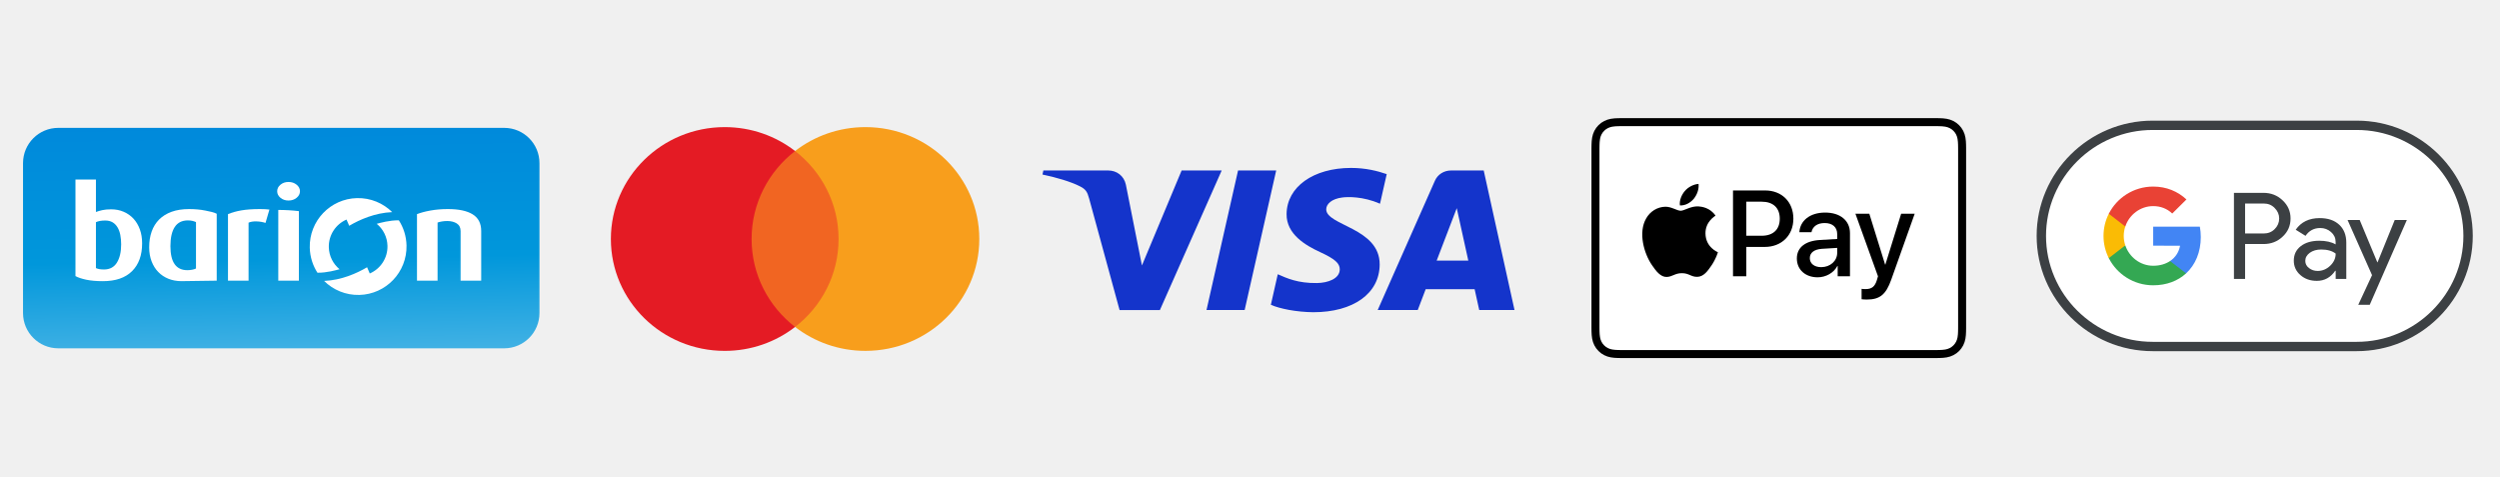
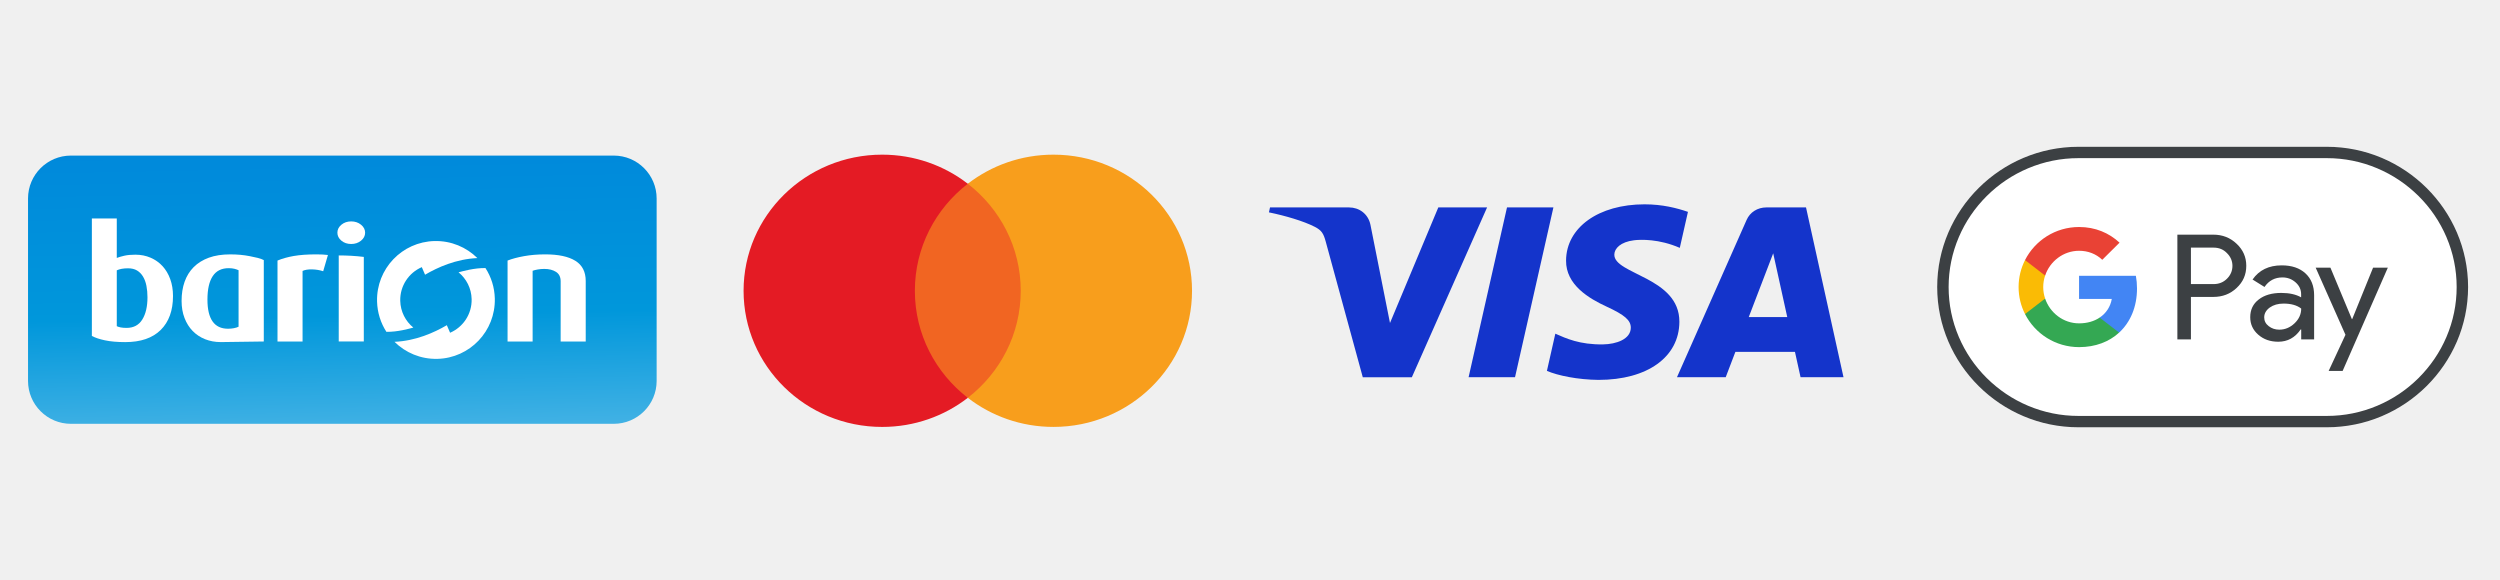
- <svg xmlns="http://www.w3.org/2000/svg" width="567" height="108" viewBox="0 0 567 108" fill="none">
+ <svg xmlns="http://www.w3.org/2000/svg" width="466" height="108" viewBox="0 0 466 108" fill="none">
  <g clip-path="url(#clip0_4284_282)">
    <path d="M122.398 29H5.224V79H122.398V29Z" fill="url(#paint0_linear_4284_282)" />
    <path d="M104.506 63.656V52.437C104.506 51.628 104.214 51.041 103.635 50.676C103.054 50.31 102.332 50.127 101.465 50.127C101.04 50.127 100.636 50.161 100.249 50.228C99.862 50.295 99.539 50.377 99.281 50.474V63.656H94.61V48.568C95.439 48.24 96.461 47.967 97.677 47.747C98.895 47.526 100.212 47.415 101.632 47.415C104.083 47.415 105.953 47.812 107.244 48.612C108.533 49.409 109.179 50.665 109.179 52.378V63.656H104.506Z" fill="white" />
    <path d="M63.14 63.654V47.612C64.698 47.612 66.28 47.699 67.813 47.888V63.652H63.14V63.654Z" fill="white" />
    <path d="M68.059 43.375C68.059 43.951 67.805 44.447 67.299 44.861C66.793 45.275 66.181 45.48 65.461 45.48C64.74 45.48 64.132 45.275 63.636 44.861C63.139 44.447 62.889 43.951 62.889 43.375C62.889 42.799 63.139 42.303 63.636 41.889C64.134 41.475 64.742 41.269 65.461 41.269C66.179 41.269 66.791 41.475 67.299 41.889C67.805 42.303 68.059 42.799 68.059 43.375Z" fill="white" />
    <path d="M60.24 50.558C59.594 50.346 58.907 50.23 58.18 50.214C57.451 50.195 56.858 50.291 56.398 50.502V63.656H51.727V48.568C52.593 48.203 53.603 47.919 54.752 47.717C55.904 47.516 57.318 47.415 58.996 47.415C59.365 47.415 59.752 47.423 60.159 47.444C60.565 47.463 60.885 47.492 61.127 47.53L60.242 50.558H60.24Z" fill="white" />
    <path d="M32.247 55.174C32.247 57.885 31.482 59.997 29.952 61.507C28.421 63.016 26.22 63.77 23.344 63.77C21.869 63.77 20.612 63.661 19.57 63.438C18.529 63.218 17.713 62.943 17.123 62.617V40.722H21.767V48.078C22.174 47.925 22.653 47.786 23.204 47.66C23.758 47.536 24.431 47.473 25.222 47.473C26.255 47.473 27.205 47.66 28.071 48.036C28.938 48.41 29.679 48.935 30.297 49.608C30.914 50.282 31.395 51.089 31.734 52.033C32.076 52.974 32.247 54.023 32.247 55.176M27.49 55.437C27.49 54.668 27.426 53.951 27.297 53.287C27.167 52.623 26.957 52.047 26.661 51.556C26.366 51.066 25.993 50.686 25.541 50.417C25.089 50.148 24.531 50.013 23.869 50.013C23.002 50.013 22.303 50.139 21.767 50.39V60.803C21.97 60.9 22.219 60.976 22.513 61.035C22.809 61.091 23.167 61.121 23.592 61.121C24.902 61.121 25.876 60.602 26.522 59.564C27.167 58.526 27.488 57.149 27.488 55.439" fill="white" />
    <path d="M49.167 63.654C49.167 63.654 41.826 63.765 41.162 63.765C40.096 63.765 39.117 63.584 38.219 63.225C37.324 62.864 36.551 62.353 35.908 61.689C35.264 61.027 34.758 60.222 34.396 59.277C34.031 58.331 33.848 57.264 33.848 56.074C33.848 54.767 34.035 53.584 34.41 52.521C34.783 51.46 35.349 50.546 36.105 49.787C36.864 49.027 37.807 48.442 38.938 48.031C40.066 47.623 41.389 47.417 42.903 47.417C44.229 47.417 45.454 47.528 46.574 47.753C47.694 47.978 48.555 48.148 49.171 48.48V63.654H49.167ZM44.469 50.371C44.263 50.273 44.011 50.187 43.713 50.107C43.415 50.029 43.048 49.989 42.62 49.989C41.293 49.989 40.302 50.487 39.648 51.481C38.994 52.477 38.667 53.929 38.667 55.839C38.667 59.466 39.948 61.277 42.507 61.277C42.882 61.277 43.244 61.243 43.6 61.174C43.956 61.107 44.246 61.012 44.469 60.897V50.369V50.371Z" fill="white" />
    <path d="M81.522 66.893C87.582 66.748 92.378 61.715 92.234 55.65C92.184 53.552 91.549 51.608 90.491 49.966C88.384 49.938 86.264 50.548 85.474 50.76C86.924 51.946 87.865 53.734 87.913 55.753C87.98 58.549 86.314 60.983 83.896 62.027C83.638 61.427 83.542 61.201 83.288 60.615C80.922 62.001 77.482 63.546 73.535 63.716C75.58 65.743 78.415 66.966 81.522 66.891" fill="white" />
    <path d="M80.995 44.93C74.933 45.075 70.139 50.108 70.283 56.171C70.333 58.269 70.966 60.213 72.026 61.855C74.133 61.886 76.253 61.271 77.043 61.063C75.595 59.877 74.652 58.089 74.606 56.07C74.54 53.274 76.206 50.84 78.623 49.796C78.879 50.398 78.977 50.622 79.231 51.208C81.595 49.822 85.037 48.277 88.984 48.107C86.939 46.082 84.102 44.857 80.997 44.932" fill="white" />
  </g>
  <path d="M191.696 34.25H169.092V74.149H191.696V34.25Z" fill="#F16522" />
  <path d="M170.531 54.202C170.531 46.108 174.388 38.899 180.398 34.252C176.004 30.855 170.46 28.828 164.433 28.828C150.169 28.828 138.602 40.188 138.602 54.204C138.602 68.221 150.166 79.58 164.433 79.58C170.46 79.58 176.004 77.553 180.398 74.156C174.391 69.509 170.531 62.3 170.531 54.206" fill="#E41B24" />
  <path d="M222.194 54.2C222.194 68.214 210.63 79.576 196.363 79.576C190.336 79.576 184.792 77.549 180.398 74.151C186.408 69.505 190.265 62.296 190.265 54.202C190.265 46.108 186.408 38.899 180.398 34.252C184.792 30.855 190.336 28.828 196.363 28.828C210.627 28.828 222.194 40.188 222.194 54.204" fill="#F89E1C" />
  <path d="M277.192 38.664L263.17 70.317H254.022L247.121 45.056C246.703 43.502 246.338 42.93 245.064 42.275C242.984 41.206 239.549 40.204 236.528 39.583L236.731 38.664H251.458C253.334 38.664 255.022 39.846 255.45 41.891L259.094 60.208L268.101 38.662H277.194L277.192 38.664ZM313.036 59.983C313.072 51.63 300.824 51.17 300.91 47.437C300.937 46.302 302.078 45.095 304.581 44.786C305.821 44.632 309.239 44.514 313.113 46.202L314.634 39.491C312.552 38.776 309.872 38.086 306.539 38.086C297.984 38.086 291.964 42.39 291.914 48.551C291.857 53.108 296.21 55.649 299.489 57.163C302.861 58.715 303.993 59.711 303.981 61.099C303.956 63.223 301.29 64.159 298.801 64.195C294.451 64.259 291.925 63.082 289.913 62.197L288.345 69.131C290.366 70.009 294.098 70.773 297.968 70.812C307.061 70.812 313.009 66.563 313.036 59.981M335.625 70.315H343.63L336.641 38.662H329.254C327.593 38.662 326.19 39.577 325.572 40.983L312.586 70.315H321.672L323.476 65.587H334.579L335.625 70.315ZM325.968 59.101L330.524 47.215L333.144 59.101H325.968ZM289.556 38.662L282.4 70.315H273.745L280.904 38.662H289.556Z" fill="#1434CB" />
-   <g clip-path="url(#clip1_4284_282)">
-     <path d="M438.48 26.792H368.704C368.413 26.792 368.122 26.792 367.832 26.794C367.587 26.795 367.342 26.798 367.098 26.805C366.564 26.819 366.026 26.851 365.499 26.945C364.964 27.042 364.466 27.199 363.98 27.446C363.502 27.689 363.065 28.007 362.686 28.386C362.306 28.765 361.989 29.202 361.746 29.68C361.498 30.166 361.341 30.664 361.245 31.2C361.15 31.727 361.118 32.265 361.104 32.798C361.097 33.043 361.095 33.288 361.093 33.532C361.091 33.823 361.092 34.113 361.092 34.404V73.596C361.092 73.887 361.091 74.177 361.093 74.469C361.095 74.713 361.097 74.958 361.104 75.202C361.118 75.735 361.15 76.273 361.245 76.8C361.341 77.336 361.498 77.834 361.746 78.32C361.989 78.798 362.306 79.235 362.686 79.614C363.065 79.994 363.502 80.311 363.98 80.554C364.466 80.802 364.964 80.959 365.499 81.055C366.026 81.149 366.564 81.181 367.098 81.196C367.342 81.201 367.587 81.205 367.832 81.206C368.122 81.208 368.413 81.208 368.704 81.208H438.48C438.77 81.208 439.061 81.208 439.351 81.206C439.596 81.205 439.84 81.201 440.086 81.196C440.618 81.181 441.157 81.149 441.685 81.055C442.219 80.959 442.717 80.802 443.203 80.554C443.682 80.311 444.118 79.994 444.498 79.614C444.876 79.235 445.194 78.798 445.438 78.32C445.686 77.834 445.843 77.336 445.938 76.8C446.033 76.273 446.064 75.735 446.078 75.202C446.085 74.958 446.088 74.713 446.09 74.469C446.092 74.177 446.092 73.887 446.092 73.596V34.404C446.092 34.113 446.092 33.823 446.09 33.532C446.088 33.288 446.085 33.043 446.078 32.798C446.064 32.265 446.033 31.727 445.938 31.2C445.843 30.664 445.686 30.166 445.438 29.68C445.194 29.202 444.876 28.765 444.498 28.386C444.118 28.007 443.682 27.689 443.203 27.446C442.717 27.199 442.219 27.042 441.685 26.945C441.157 26.851 440.618 26.819 440.086 26.805C439.84 26.798 439.596 26.795 439.351 26.794C439.061 26.792 438.77 26.792 438.48 26.792Z" fill="black" />
-     <path d="M438.48 28.606L439.338 28.607C439.571 28.609 439.803 28.611 440.037 28.618C440.444 28.629 440.919 28.651 441.363 28.73C441.748 28.8 442.072 28.905 442.382 29.063C442.688 29.219 442.969 29.423 443.214 29.668C443.46 29.914 443.664 30.195 443.822 30.505C443.979 30.813 444.084 31.134 444.153 31.523C444.232 31.961 444.254 32.438 444.265 32.848C444.272 33.079 444.275 33.31 444.276 33.546C444.278 33.832 444.278 34.118 444.278 34.404V73.596C444.278 73.882 444.278 74.168 444.276 74.46C444.275 74.691 444.272 74.922 444.265 75.153C444.254 75.562 444.232 76.039 444.152 76.483C444.084 76.865 443.979 77.187 443.821 77.497C443.664 77.806 443.46 78.086 443.215 78.331C442.969 78.578 442.689 78.781 442.379 78.938C442.071 79.095 441.748 79.201 441.366 79.27C440.914 79.35 440.418 79.372 440.045 79.382C439.81 79.388 439.576 79.391 439.337 79.392C439.051 79.394 438.765 79.394 438.48 79.394H368.704C368.7 79.394 368.696 79.394 368.692 79.394C368.41 79.394 368.128 79.394 367.84 79.392C367.606 79.391 367.372 79.388 367.147 79.383C366.765 79.372 366.269 79.35 365.82 79.27C365.435 79.201 365.112 79.095 364.8 78.936C364.493 78.78 364.214 78.577 363.967 78.33C363.722 78.086 363.519 77.806 363.362 77.497C363.204 77.188 363.099 76.865 363.03 76.477C362.95 76.034 362.928 75.559 362.917 75.154C362.911 74.921 362.908 74.689 362.907 74.458L362.906 73.776L362.906 73.596V34.404L362.906 34.224L362.907 33.544C362.908 33.312 362.911 33.079 362.917 32.847C362.928 32.441 362.95 31.966 363.031 31.519C363.099 31.135 363.204 30.812 363.363 30.502C363.519 30.195 363.722 29.914 363.968 29.668C364.213 29.423 364.494 29.22 364.803 29.062C365.111 28.905 365.435 28.8 365.82 28.73C366.263 28.651 366.739 28.629 367.147 28.618C367.379 28.611 367.612 28.609 367.843 28.607L368.704 28.606H438.48Z" fill="white" />
-     <path d="M384.296 45.094C385.024 44.184 385.518 42.962 385.388 41.713C384.322 41.766 383.022 42.416 382.27 43.327C381.594 44.107 380.996 45.38 381.151 46.577C382.347 46.681 383.542 45.979 384.296 45.094Z" fill="black" />
-     <path d="M385.374 46.81C383.637 46.707 382.161 47.796 381.331 47.796C380.501 47.796 379.231 46.863 377.857 46.888C376.069 46.914 374.41 47.925 373.503 49.533C371.637 52.749 373.011 57.521 374.825 60.14C375.707 61.436 376.769 62.864 378.168 62.812C379.491 62.76 380.009 61.956 381.616 61.956C383.222 61.956 383.689 62.812 385.089 62.786C386.541 62.76 387.448 61.49 388.329 60.192C389.34 58.715 389.754 57.288 389.78 57.21C389.754 57.184 386.981 56.12 386.956 52.93C386.929 50.26 389.133 48.989 389.236 48.91C387.992 47.07 386.048 46.863 385.374 46.81Z" fill="black" />
-     <path d="M400.497 43.196C404.272 43.196 406.9 45.798 406.9 49.587C406.9 53.389 404.218 56.004 400.402 56.004H396.223V62.651H393.203V43.196L400.497 43.196ZM396.223 53.469H399.688C402.317 53.469 403.813 52.054 403.813 49.6C403.813 47.146 402.317 45.744 399.701 45.744H396.223V53.469Z" fill="black" />
-     <path d="M407.689 58.62C407.689 56.139 409.59 54.615 412.961 54.427L416.844 54.197V53.105C416.844 51.528 415.779 50.584 413.999 50.584C412.314 50.584 411.262 51.393 411.006 52.661H408.256C408.418 50.099 410.602 48.211 414.107 48.211C417.545 48.211 419.742 50.031 419.742 52.876V62.651H416.952V60.318H416.884C416.062 61.896 414.269 62.893 412.408 62.893C409.631 62.893 407.689 61.168 407.689 58.62ZM416.844 57.339V56.22L413.352 56.435C411.613 56.557 410.629 57.325 410.629 58.539C410.629 59.779 411.653 60.588 413.217 60.588C415.253 60.588 416.844 59.186 416.844 57.339Z" fill="black" />
-     <path d="M422.377 67.869V65.509C422.593 65.563 423.078 65.563 423.321 65.563C424.669 65.563 425.397 64.997 425.842 63.541C425.842 63.514 426.098 62.678 426.098 62.664L420.975 48.468H424.13L427.716 60.008H427.77L431.356 48.468H434.43L429.118 63.392C427.905 66.83 426.503 67.936 423.564 67.936C423.321 67.936 422.593 67.909 422.377 67.869Z" fill="black" />
-   </g>
-   <g clip-path="url(#clip2_4284_282)">
-     <path d="M534.733 27.361H488.411C473.936 27.361 462.092 39.125 462.092 53.503C462.092 67.881 473.936 79.645 488.411 79.645H534.733C549.209 79.645 561.053 67.881 561.053 53.503C561.053 39.125 549.209 27.361 534.733 27.361Z" fill="white" />
-     <path d="M534.733 29.478C537.984 29.478 541.142 30.119 544.116 31.373C546.998 32.589 549.577 34.328 551.815 36.537C554.039 38.746 555.789 41.321 557.013 44.183C558.276 47.137 558.921 50.274 558.921 53.503C558.921 56.732 558.276 59.869 557.013 62.823C555.789 65.685 554.039 68.247 551.815 70.469C549.591 72.678 546.998 74.417 544.116 75.632C541.142 76.887 537.984 77.528 534.733 77.528H488.411C485.161 77.528 482.002 76.887 479.028 75.632C476.146 74.417 473.567 72.678 471.33 70.469C469.106 68.26 467.356 65.685 466.132 62.823C464.868 59.869 464.224 56.732 464.224 53.503C464.224 50.274 464.868 47.137 466.132 44.183C467.356 41.321 469.106 38.759 471.33 36.537C473.554 34.328 476.146 32.589 479.028 31.373C482.002 30.119 485.161 29.478 488.411 29.478H534.733ZM534.733 27.361H488.411C473.936 27.361 462.092 39.125 462.092 53.503C462.092 67.881 473.936 79.645 488.411 79.645H534.733C549.209 79.645 561.053 67.881 561.053 53.503C561.053 39.125 549.209 27.361 534.733 27.361Z" fill="#3C4043" />
-     <path d="M509.389 55.359V63.267H506.862V43.739H513.56C515.258 43.739 516.706 44.301 517.89 45.425C519.101 46.549 519.706 47.922 519.706 49.542C519.706 51.203 519.101 52.575 517.89 53.686C516.719 54.797 515.271 55.346 513.56 55.346H509.389V55.359ZM509.389 46.144V52.954H513.613C514.613 52.954 515.455 52.614 516.113 51.948C516.784 51.281 517.127 50.471 517.127 49.556C517.127 48.654 516.784 47.856 516.113 47.19C515.455 46.497 514.626 46.157 513.613 46.157H509.389V46.144Z" fill="#3C4043" />
-     <path d="M526.312 49.464C528.181 49.464 529.655 49.961 530.734 50.954C531.813 51.947 532.352 53.307 532.352 55.032V63.267H529.944V61.411H529.839C528.799 62.94 527.404 63.699 525.667 63.699C524.18 63.699 522.943 63.267 521.943 62.391C520.943 61.516 520.443 60.431 520.443 59.124C520.443 57.738 520.969 56.64 522.022 55.83C523.075 55.006 524.483 54.601 526.233 54.601C527.733 54.601 528.97 54.876 529.931 55.425V54.849C529.931 53.974 529.589 53.242 528.891 52.627C528.194 52.013 527.378 51.712 526.444 51.712C525.036 51.712 523.917 52.3 523.101 53.49L520.877 52.104C522.101 50.34 523.917 49.464 526.312 49.464ZM523.048 59.163C523.048 59.816 523.325 60.365 523.891 60.797C524.443 61.228 525.101 61.45 525.852 61.45C526.917 61.45 527.865 61.058 528.694 60.274C529.523 59.49 529.944 58.575 529.944 57.516C529.155 56.901 528.062 56.588 526.654 56.588C525.628 56.588 524.772 56.836 524.088 57.32C523.391 57.83 523.048 58.444 523.048 59.163Z" fill="#3C4043" />
-     <path d="M546.091 49.896L537.669 69.136H535.063L538.195 62.405L532.642 49.896H535.392L539.393 59.49H539.446L543.341 49.896H546.091Z" fill="#3C4043" />
-     <path d="M499.339 53.765C499.339 52.947 499.265 52.164 499.128 51.411H488.537V55.724L494.637 55.726C494.389 57.161 493.593 58.384 492.373 59.2V61.998H496.004C498.124 60.05 499.339 57.169 499.339 53.765Z" fill="#4285F4" />
-     <path d="M492.374 59.2C491.364 59.877 490.062 60.273 488.54 60.273C485.598 60.273 483.103 58.304 482.21 55.651H478.465V58.537C480.32 62.194 484.134 64.704 488.54 64.704C491.585 64.704 494.143 63.709 496.005 61.997L492.374 59.2Z" fill="#34A853" />
-     <path d="M481.857 53.51C481.857 52.765 481.982 52.045 482.21 51.368V48.482H478.465C477.698 49.994 477.266 51.701 477.266 53.51C477.266 55.319 477.699 57.026 478.465 58.539L482.21 55.653C481.982 54.975 481.857 54.255 481.857 53.51Z" fill="#FABB05" />
-     <path d="M488.54 46.745C490.202 46.745 491.69 47.314 492.865 48.425L496.083 45.232C494.129 43.424 491.581 42.314 488.54 42.314C484.135 42.314 480.32 44.824 478.465 48.481L482.21 51.367C483.103 48.714 485.598 46.745 488.54 46.745Z" fill="#E94235" />
+   <g transform="translate(-101 0)">
+     <g clip-path="url(#clip2_4284_282)">
+       <path d="M534.733 27.361H488.411C473.936 27.361 462.092 39.125 462.092 53.503C462.092 67.881 473.936 79.645 488.411 79.645H534.733C549.209 79.645 561.053 67.881 561.053 53.503C561.053 39.125 549.209 27.361 534.733 27.361Z" fill="white" />
+       <path d="M534.733 29.478C537.984 29.478 541.142 30.119 544.116 31.373C546.998 32.589 549.577 34.328 551.815 36.537C554.039 38.746 555.789 41.321 557.013 44.183C558.276 47.137 558.921 50.274 558.921 53.503C558.921 56.732 558.276 59.869 557.013 62.823C555.789 65.685 554.039 68.247 551.815 70.469C549.591 72.678 546.998 74.417 544.116 75.632C541.142 76.887 537.984 77.528 534.733 77.528H488.411C485.161 77.528 482.002 76.887 479.028 75.632C476.146 74.417 473.567 72.678 471.33 70.469C469.106 68.26 467.356 65.685 466.132 62.823C464.868 59.869 464.224 56.732 464.224 53.503C464.224 50.274 464.868 47.137 466.132 44.183C467.356 41.321 469.106 38.759 471.33 36.537C473.554 34.328 476.146 32.589 479.028 31.373C482.002 30.119 485.161 29.478 488.411 29.478H534.733ZM534.733 27.361H488.411C473.936 27.361 462.092 39.125 462.092 53.503C462.092 67.881 473.936 79.645 488.411 79.645H534.733C549.209 79.645 561.053 67.881 561.053 53.503C561.053 39.125 549.209 27.361 534.733 27.361Z" fill="#3C4043" />
+       <path d="M509.389 55.359V63.267H506.862V43.739H513.56C515.258 43.739 516.706 44.301 517.89 45.425C519.101 46.549 519.706 47.922 519.706 49.542C519.706 51.203 519.101 52.575 517.89 53.686C516.719 54.797 515.271 55.346 513.56 55.346H509.389V55.359ZM509.389 46.144V52.954H513.613C514.613 52.954 515.455 52.614 516.113 51.948C516.784 51.281 517.127 50.471 517.127 49.556C517.127 48.654 516.784 47.856 516.113 47.19C515.455 46.497 514.626 46.157 513.613 46.157H509.389V46.144Z" fill="#3C4043" />
+       <path d="M526.312 49.464C528.181 49.464 529.655 49.961 530.734 50.954C531.813 51.947 532.352 53.307 532.352 55.032V63.267H529.944V61.411H529.839C528.799 62.94 527.404 63.699 525.667 63.699C524.18 63.699 522.943 63.267 521.943 62.391C520.943 61.516 520.443 60.431 520.443 59.124C520.443 57.738 520.969 56.64 522.022 55.83C523.075 55.006 524.483 54.601 526.233 54.601C527.733 54.601 528.97 54.876 529.931 55.425V54.849C529.931 53.974 529.589 53.242 528.891 52.627C528.194 52.013 527.378 51.712 526.444 51.712C525.036 51.712 523.917 52.3 523.101 53.49L520.877 52.104C522.101 50.34 523.917 49.464 526.312 49.464ZM523.048 59.163C523.048 59.816 523.325 60.365 523.891 60.797C524.443 61.228 525.101 61.45 525.852 61.45C526.917 61.45 527.865 61.058 528.694 60.274C529.523 59.49 529.944 58.575 529.944 57.516C529.155 56.901 528.062 56.588 526.654 56.588C525.628 56.588 524.772 56.836 524.088 57.32C523.391 57.83 523.048 58.444 523.048 59.163Z" fill="#3C4043" />
+       <path d="M546.091 49.896L537.669 69.136H535.063L538.195 62.405L532.642 49.896H535.392L539.393 59.49H539.446L543.341 49.896H546.091Z" fill="#3C4043" />
+       <path d="M499.339 53.765C499.339 52.947 499.265 52.164 499.128 51.411H488.537V55.724L494.637 55.726C494.389 57.161 493.593 58.384 492.373 59.2V61.998H496.004C498.124 60.05 499.339 57.169 499.339 53.765Z" fill="#4285F4" />
+       <path d="M492.374 59.2C491.364 59.877 490.062 60.273 488.54 60.273C485.598 60.273 483.103 58.304 482.21 55.651H478.465V58.537C480.32 62.194 484.134 64.704 488.54 64.704C491.585 64.704 494.143 63.709 496.005 61.997L492.374 59.2Z" fill="#34A853" />
+       <path d="M481.857 53.51C481.857 52.765 481.982 52.045 482.21 51.368V48.482H478.465C477.698 49.994 477.266 51.701 477.266 53.51C477.266 55.319 477.699 57.026 478.465 58.539L482.21 55.653C481.982 54.975 481.857 54.255 481.857 53.51Z" fill="#FABB05" />
+       <path d="M488.54 46.745C490.202 46.745 491.69 47.314 492.865 48.425L496.083 45.232C494.129 43.424 491.581 42.314 488.54 42.314C484.135 42.314 480.32 44.824 478.465 48.481L482.21 51.367C483.103 48.714 485.598 46.745 488.54 46.745Z" fill="#E94235" />
+     </g>
  </g>
  <defs>
    <linearGradient id="paint0_linear_4284_282" x1="78.268" y1="5.648" x2="80.235" y2="108.091" gradientUnits="userSpaceOnUse">
      <stop stop-color="#007FDB" />
      <stop offset="0.516" stop-color="#0097DB" />
      <stop offset="1" stop-color="#99D5F1" />
    </linearGradient>
    <clipPath id="clip0_4284_282">
      <rect x="5.224" y="29" width="117.174" height="50" rx="8" fill="white" />
    </clipPath>
-     <clipPath id="clip1_4284_282">
-       <rect width="85" height="54.416" fill="white" transform="translate(361.092 26.7919)" />
-     </clipPath>
    <clipPath id="clip2_4284_282">
      <rect width="98.961" height="56.078" fill="white" transform="translate(462.092 25.9611)" />
    </clipPath>
  </defs>
</svg>
